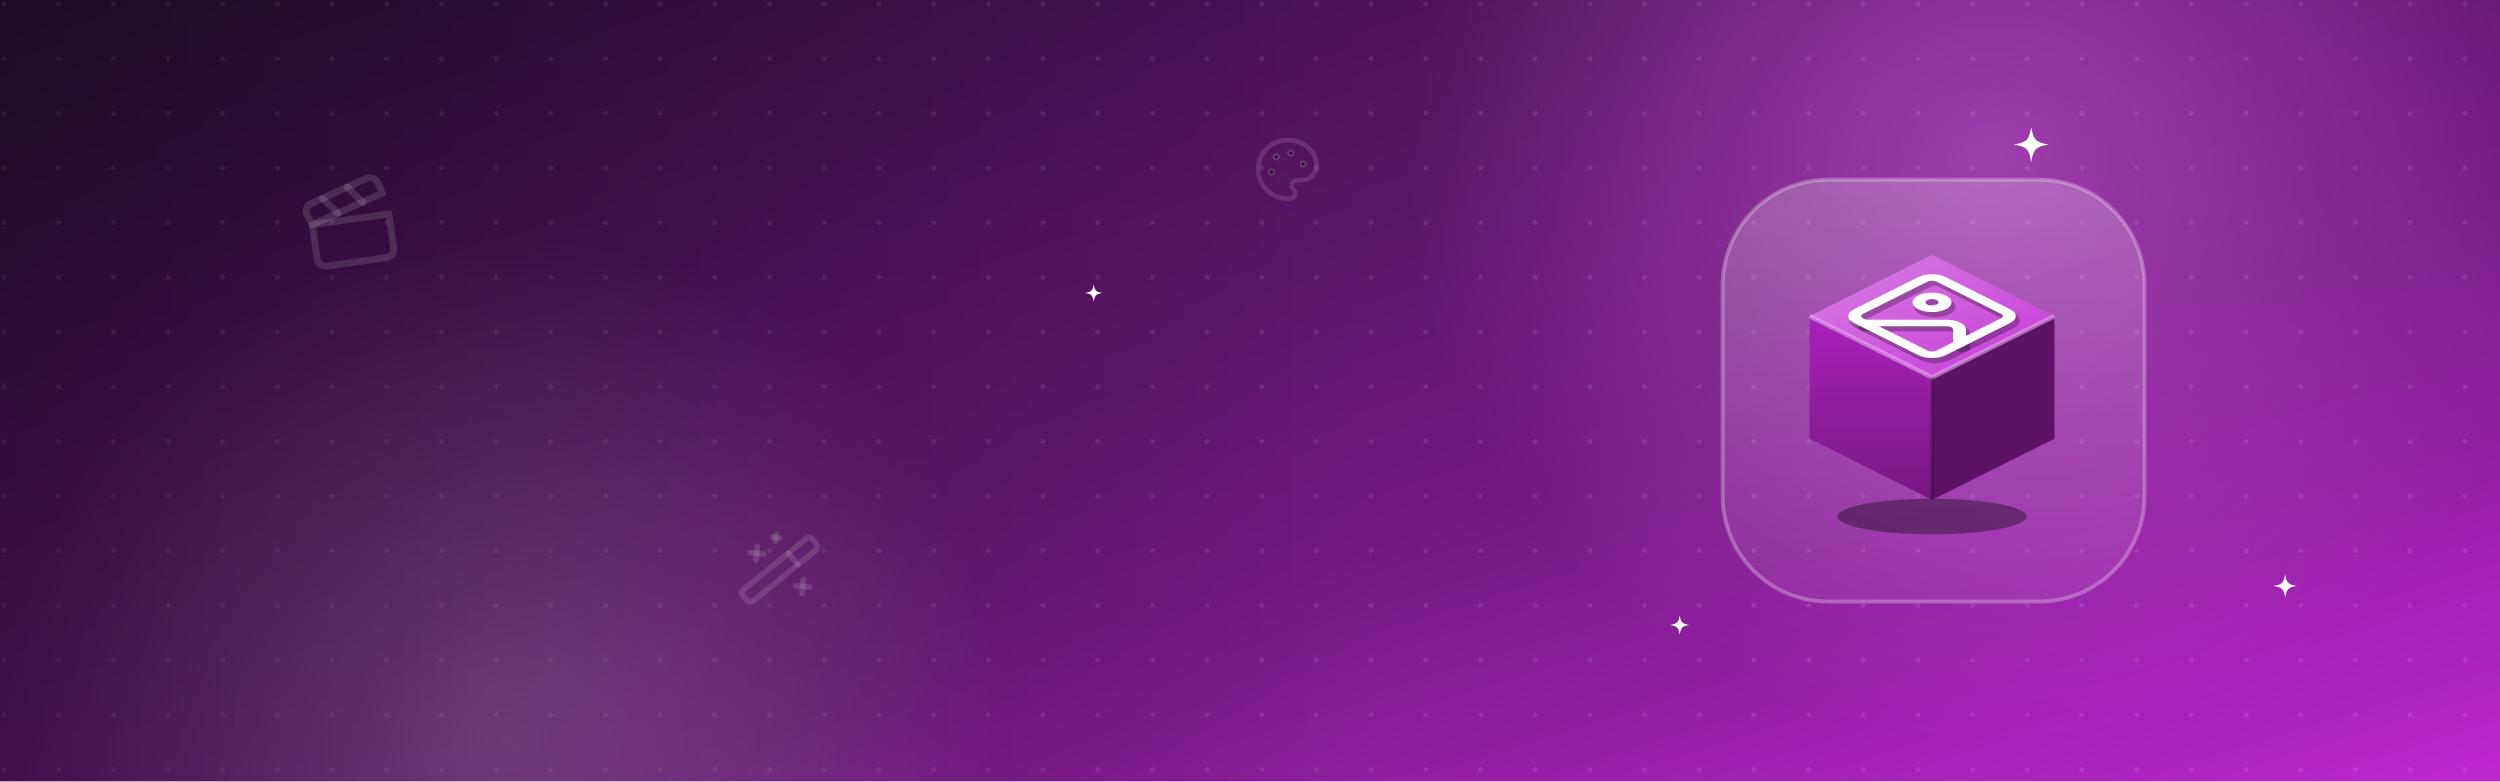
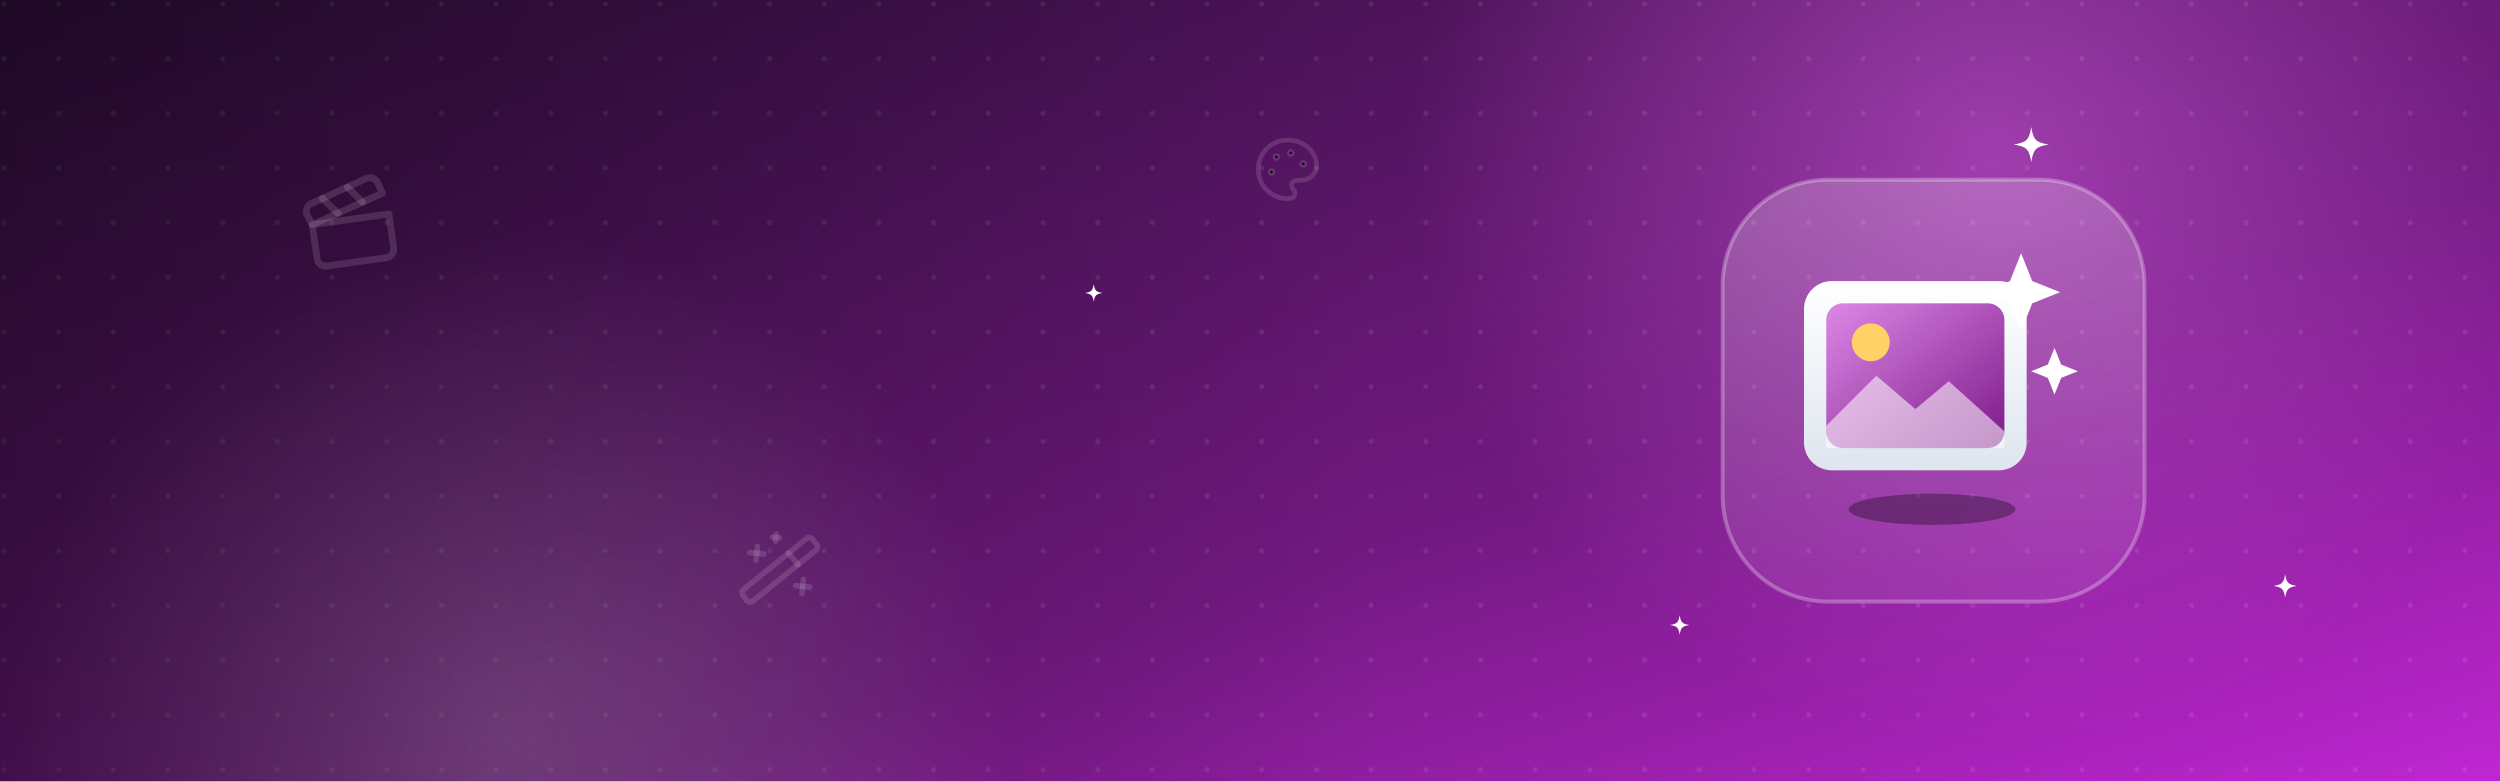
<svg xmlns="http://www.w3.org/2000/svg" viewBox="0 0 1280 400" role="img" aria-hidden="true">
  <defs>
    <linearGradient id="bg" x1="0" y1="0" x2="1" y2="1">
      <stop offset="0" stop-color="#2e0e39" />
      <stop offset=".62" stop-color="#711980" />
      <stop offset="1" stop-color="#c026d3" />
    </linearGradient>
    <radialGradient id="o1">
      <stop offset="0" stop-color="#d05cde" stop-opacity=".55" />
      <stop offset="1" stop-color="#d05cde" stop-opacity="0" />
    </radialGradient>
    <radialGradient id="o2">
      <stop offset="0" stop-color="#ffffff" stop-opacity=".22" />
      <stop offset="1" stop-color="#ffffff" stop-opacity="0" />
    </radialGradient>
    <pattern id="dots" width="28" height="28" patternUnits="userSpaceOnUse">
      <circle cx="2" cy="2" r="1.3" fill="#ffffff" fill-opacity=".09" />
    </pattern>
    <linearGradient id="glass" x1="0" y1="0" x2="0" y2="1">
      <stop offset="0" stop-color="#ffffff" stop-opacity=".22" />
      <stop offset="1" stop-color="#ffffff" stop-opacity=".06" />
    </linearGradient>
    <linearGradient id="fade" x1="0" y1="0" x2="1" y2="0">
      <stop offset="0" stop-color="#000" stop-opacity=".35" />
      <stop offset=".55" stop-color="#000" stop-opacity="0" />
    </linearGradient>
-     <linearGradient id="bbt" x1="0" y1="0" x2="1" y2="1">
-       <stop offset="0" stop-color="#da81e5" />
-       <stop offset="1" stop-color="#c537d7" />
+     <linearGradient id="bbm" x1="0" y1="0" x2="1" y2="1">
+       <stop offset="0" stop-color="#dc88e7" />
+       <stop offset="1" stop-color="#7d1989" />
    </linearGradient>
-     <linearGradient id="bbl" x1="0" y1="0" x2="0" y2="1">
-       <stop offset="0" stop-color="#a921ba" />
-       <stop offset="1" stop-color="#771883" />
+     <linearGradient id="bbv" x1="0" y1="0" x2="0" y2="1">
+       <stop offset="0" stop-color="#dc88e7" />
+       <stop offset="1" stop-color="#c026d3" />
    </linearGradient>
-     <linearGradient id="bbsh" x1="0" y1="0" x2="1" y2="0">
+     <linearGradient id="bbw" x1="0" y1="0" x2="0" y2="1">
+       <stop offset="0" stop-color="#ffffff" />
+       <stop offset="1" stop-color="#dfe5ee" />
+     </linearGradient>
+     <linearGradient id="bbg" x1="0" y1="0" x2="0" y2="1">
+       <stop offset="0" stop-color="#ffe08a" />
+       <stop offset="1" stop-color="#f2a62b" />
+     </linearGradient>
+     <radialGradient id="bbh" cx=".3" cy=".25" r=".7">
+       <stop offset="0" stop-color="#fff" stop-opacity=".55" />
+       <stop offset="1" stop-color="#fff" stop-opacity="0" />
+     </radialGradient>
+     <linearGradient id="bbs" x1="0" y1="0" x2="1" y2="0">
      <stop offset="0" stop-color="#fff" stop-opacity="0" />
-       <stop offset=".5" stop-color="#fff" stop-opacity=".55" />
+       <stop offset=".5" stop-color="#fff" stop-opacity=".6" />
      <stop offset="1" stop-color="#fff" stop-opacity="0" />
    </linearGradient>
-     <clipPath id="bbc">
-       <path d="M32 10 L54 21 L32 32 L10 21 Z" />
-     </clipPath>
  </defs>
  <style>.b1,.b2,.f,.s,.k{transform-box:fill-box;transform-origin:50% 50%}
@keyframes b1{to{transform:translate(-90px,40px) scale(1.15)}}@keyframes b2{to{transform:translate(70px,-30px) scale(.9)}}
@keyframes f{0%,100%{transform:translateY(0)}50%{transform:translateY(-10px)}}
@keyframes s{0%,100%{opacity:.25;transform:scale(.5) rotate(0)}50%{opacity:.95;transform:scale(1) rotate(45deg)}}
@keyframes k{0%,100%{transform:translateY(0)}50%{transform:translateY(-6px)}}
.b1{animation:b1 16s ease-in-out infinite alternate}.b2{animation:b2 19s ease-in-out infinite alternate}
.f{animation:f 9s ease-in-out infinite}.f1{animation-duration:11s;animation-delay:-3s}.f2{animation-duration:13s;animation-delay:-6s}
.s{animation:s 3.4s ease-in-out infinite}.k{animation:k 6s ease-in-out infinite}
- @media (prefers-reduced-motion:reduce){.b1,.b2,.f,.s,.k{animation:none!important}}.bbbob,.bbshadow{transform-box:fill-box;transform-origin:50% 50%}@keyframes bbb{0%,100%{transform:translateY(0)}50%{transform:translateY(-2.2px)}}@keyframes bbsd{0%,100%{transform:scaleX(1);opacity:.35}50%{transform:scaleX(.86);opacity:.22}}@keyframes bbs{0%,55%{transform:translateX(0)}100%{transform:translateX(78px)}}@keyframes bbg{0%,100%{opacity:.9}50%{opacity:1}}.bbbob{animation:bbb 4.2s ease-in-out infinite}.bbshadow{animation:bbsd 4.2s ease-in-out infinite}.bbshine{animation:bbs 5.5s ease-in-out infinite}.bbglow{animation:bbg 4.2s ease-in-out infinite}</style>
+ @media (prefers-reduced-motion:reduce){.b1,.b2,.f,.s,.k{animation:none!important}}.bbfl,.bbpu,.bbbl,.bbsp,.bbwg,.bbri,.bbsd,.bbpop{transform-box:fill-box;transform-origin:50% 50%}.bbgr{transform-box:fill-box;transform-origin:50% 100%}@keyframes bbfl{0%,100%{transform:translateY(0)}50%{transform:translateY(-2px)}}.bbfl{animation:bbfl 4.2s ease-in-out infinite}@keyframes bbsd{0%,100%{transform:scaleX(1);opacity:.32}50%{transform:scaleX(.85);opacity:.2}}.bbsd{animation:bbsd 4.2s ease-in-out infinite}@keyframes bbpu{0%,100%{opacity:.55}50%{opacity:1}}.bbpu{animation:bbpu 2.4s ease-in-out infinite}@keyframes bbbl{0%,44%,56%,100%{opacity:1}50%{opacity:.15}}.bbbl{animation:bbbl 3s steps(1,end) infinite}@keyframes bbsp{to{transform:rotate(360deg)}}.bbsp{animation:bbsp 14s linear infinite}@keyframes bbwg{0%,100%{transform:rotate(-6deg)}50%{transform:rotate(6deg)}}.bbwg{animation:bbwg 3.4s ease-in-out infinite}@keyframes bbri{0%{transform:translateY(2px);opacity:.7}100%{transform:translateY(-3.5px);opacity:1}}.bbri{animation:bbri 1.6s ease-in-out infinite alternate}@keyframes bbgr{0%,100%{transform:scaleY(.55)}50%{transform:scaleY(1)}}.bbgr{animation:bbgr 2.8s ease-in-out infinite}@keyframes bbpop{0%,100%{transform:scale(.9)}50%{transform:scale(1.08)}}.bbpop{animation:bbpop 2.6s ease-in-out infinite}@keyframes bbsh{0%,60%{transform:translateX(-30px)}100%{transform:translateX(70px)}}.bbsh{animation:bbsh 5s ease-in-out infinite}@keyframes bbdash{to{stroke-dashoffset:-40}}.bbdash{animation:bbdash 2.4s linear infinite}@keyframes bbsw{0%,100%{transform:rotate(-50deg)}50%{transform:rotate(35deg)}}</style>
  <rect width="1280" height="400" fill="url(#bg)" />
  <circle class="b1" cx="1020" cy="80" r="300" fill="url(#o1)" />
  <circle class="b2" cx="260" cy="380" r="260" fill="url(#o2)" />
  <rect width="1280" height="400" fill="url(#dots)" />
  <rect width="1280" height="400" fill="url(#fade)" />
  <g transform="translate(150 92) rotate(-8) scale(2.2)">
    <g class="f f0" fill="none" stroke="#ffffff" stroke-opacity=".13" stroke-width="1.6" stroke-linecap="round" stroke-linejoin="round">
      <path d="m12.296 3.464 3.02 3.956" />
      <path d="M20.2 6 3 11l-.9-2.4c-.3-1.1.3-2.2 1.3-2.5l13.5-4c1.1-.3 2.2.3 2.5 1.3z" />
      <path d="M3 11h18v8a2 2 0 0 1-2 2H5a2 2 0 0 1-2-2z" />
      <path d="m6.18 5.276 3.1 3.899" />
    </g>
  </g>
  <g transform="translate(380 268) rotate(6) scale(1.8)">
    <g class="f f1" fill="none" stroke="#ffffff" stroke-opacity=".13" stroke-width="1.6" stroke-linecap="round" stroke-linejoin="round">
      <path d="m21.64 3.64-1.28-1.28a1.21 1.21 0 0 0-1.72 0L2.36 18.64a1.21 1.21 0 0 0 0 1.72l1.28 1.28a1.2 1.2 0 0 0 1.72 0L21.64 5.36a1.2 1.2 0 0 0 0-1.72" />
      <path d="m14 7 3 3" />
      <path d="M5 6v4" />
      <path d="M19 14v4" />
      <path d="M10 2v2" />
      <path d="M7 8H3" />
      <path d="M21 16h-4" />
      <path d="M11 3H9" />
    </g>
  </g>
  <g transform="translate(640 70) rotate(-4) scale(1.5)">
    <g class="f f2" fill="none" stroke="#ffffff" stroke-opacity=".13" stroke-width="1.6" stroke-linecap="round" stroke-linejoin="round">
      <path d="M12 22a1 1 0 0 1 0-20 10 9 0 0 1 10 9 5 5 0 0 1-5 5h-2.25a1.75 1.75 0 0 0-1.4 2.8l.3.4a1.75 1.75 0 0 1-1.4 2.8z" />
      <circle cx="13.5" cy="6.5" r=".5" fill="currentColor" />
      <circle cx="17.5" cy="10.5" r=".5" fill="currentColor" />
      <circle cx="6.5" cy="12.5" r=".5" fill="currentColor" />
      <circle cx="8.5" cy="7.5" r=".5" fill="currentColor" />
    </g>
  </g>
  <g class="k">
    <rect x="882" y="92" width="216" height="216" rx="54" fill="url(#glass)" stroke="#ffffff" stroke-opacity=".28" stroke-width="2" />
-     <g transform="translate(898 102) scale(2.85)">
-       <g class="bbbob">
-         <ellipse cx="32" cy="57" rx="17" ry="3.2" fill="#000" opacity=".35" class="bbshadow" />
-         <path d="M10 21 L32 32 V54 L10 43 Z" fill="url(#bbl)" />
-         <path d="M54 21 L32 32 V54 L54 43 Z" fill="#5c1265" />
-         <path d="M32 10 L54 21 L32 32 L10 21 Z" fill="url(#bbt)" />
-         <path d="M10 21 L32 32 L54 21" fill="none" stroke="#e9b3f0" stroke-opacity=".55" stroke-width=".8" stroke-linejoin="round" />
-         <path d="M32 32 V54" stroke="#000" stroke-opacity=".18" stroke-width=".8" />
-         <g clip-path="url(#bbc)">
-           <rect class="bbshine" x="-14" y="6" width="14" height="30" fill="url(#bbsh)" transform="skewX(-25)" />
-         </g>
-         <g transform="translate(.5 .8)">
-           <g transform="matrix(0.825 0.4125 -0.825 0.4125 32 11.100)" fill="none" stroke="#000" stroke-opacity=".28" stroke-width="2.4" stroke-linecap="round" stroke-linejoin="round">
-             <rect width="18" height="18" x="3" y="3" rx="2" ry="2" />
-             <circle cx="9" cy="9" r="2" />
-             <path d="m21 15-3.086-3.086a2 2 0 0 0-2.828 0L6 21" />
-           </g>
-         </g>
-         <g class="bbglow" transform="matrix(0.825 0.4125 -0.825 0.4125 32 11.100)" fill="none" stroke="#fff" stroke-width="2" stroke-linecap="round" stroke-linejoin="round">
-           <rect width="18" height="18" x="3" y="3" rx="2" ry="2" />
-           <circle cx="9" cy="9" r="2" />
-           <path d="m21 15-3.086-3.086a2 2 0 0 0-2.828 0L6 21" />
-         </g>
+     <g transform="translate(898 104) scale(2.85)">
+       <ellipse class="bbsd" cx="32" cy="55" rx="15" ry="2.8" fill="#000" opacity=".32" />
+       <g class="bbfl">
+         <rect x="9" y="14" width="40" height="34" rx="5" fill="url(#bbw)" />
+         <rect x="13" y="18" width="32" height="26" rx="3" fill="url(#bbm)" />
+         <circle cx="21" cy="25" r="3.4" fill="#ffd166" />
+         <path d="M13 40l9-9 7 6 6-5 10 9v3H13z" fill="#fff" opacity=".55" />
+       </g>
+       <g fill="#fff">
+         <path class="bbpop" d="M48 9l2 5 5 2-5 2-2 5-2-5-5-2 5-2z" />
+         <path class="bbpop" style="animation-delay:1.2s" d="M54 26l1.2 3 3 1.2-3 1.2-1.2 3-1.2-3-3-1.2 3-1.2z" />
      </g>
    </g>
  </g>
  <g transform="translate(1040 74) scale(0.9)">
    <path class="s" style="animation-delay:0s" d="M0 -10 C1.2 -2.6 2.6 -1.2 10 0 C2.6 1.2 1.2 2.6 0 10 C-1.2 2.6 -2.6 1.2 -10 0 C-2.6 -1.2 -1.2 -2.6 0 -10Z" fill="#ffffff" />
  </g>
  <g transform="translate(1170 300) scale(0.6)">
    <path class="s" style="animation-delay:1.1s" d="M0 -10 C1.2 -2.6 2.6 -1.2 10 0 C2.6 1.2 1.2 2.6 0 10 C-1.2 2.6 -2.6 1.2 -10 0 C-2.6 -1.2 -1.2 -2.6 0 -10Z" fill="#ffffff" />
  </g>
  <g transform="translate(860 320) scale(0.5)">
    <path class="s" style="animation-delay:2.2s" d="M0 -10 C1.2 -2.6 2.6 -1.2 10 0 C2.6 1.2 1.2 2.6 0 10 C-1.2 2.6 -2.6 1.2 -10 0 C-2.6 -1.2 -1.2 -2.6 0 -10Z" fill="#ffffff" />
  </g>
  <g transform="translate(560 150) scale(0.45)">
    <path class="s" style="animation-delay:0.6s" d="M0 -10 C1.2 -2.6 2.6 -1.2 10 0 C2.6 1.2 1.2 2.6 0 10 C-1.2 2.6 -2.6 1.2 -10 0 C-2.6 -1.2 -1.2 -2.6 0 -10Z" fill="#ffffff" />
  </g>
</svg>
